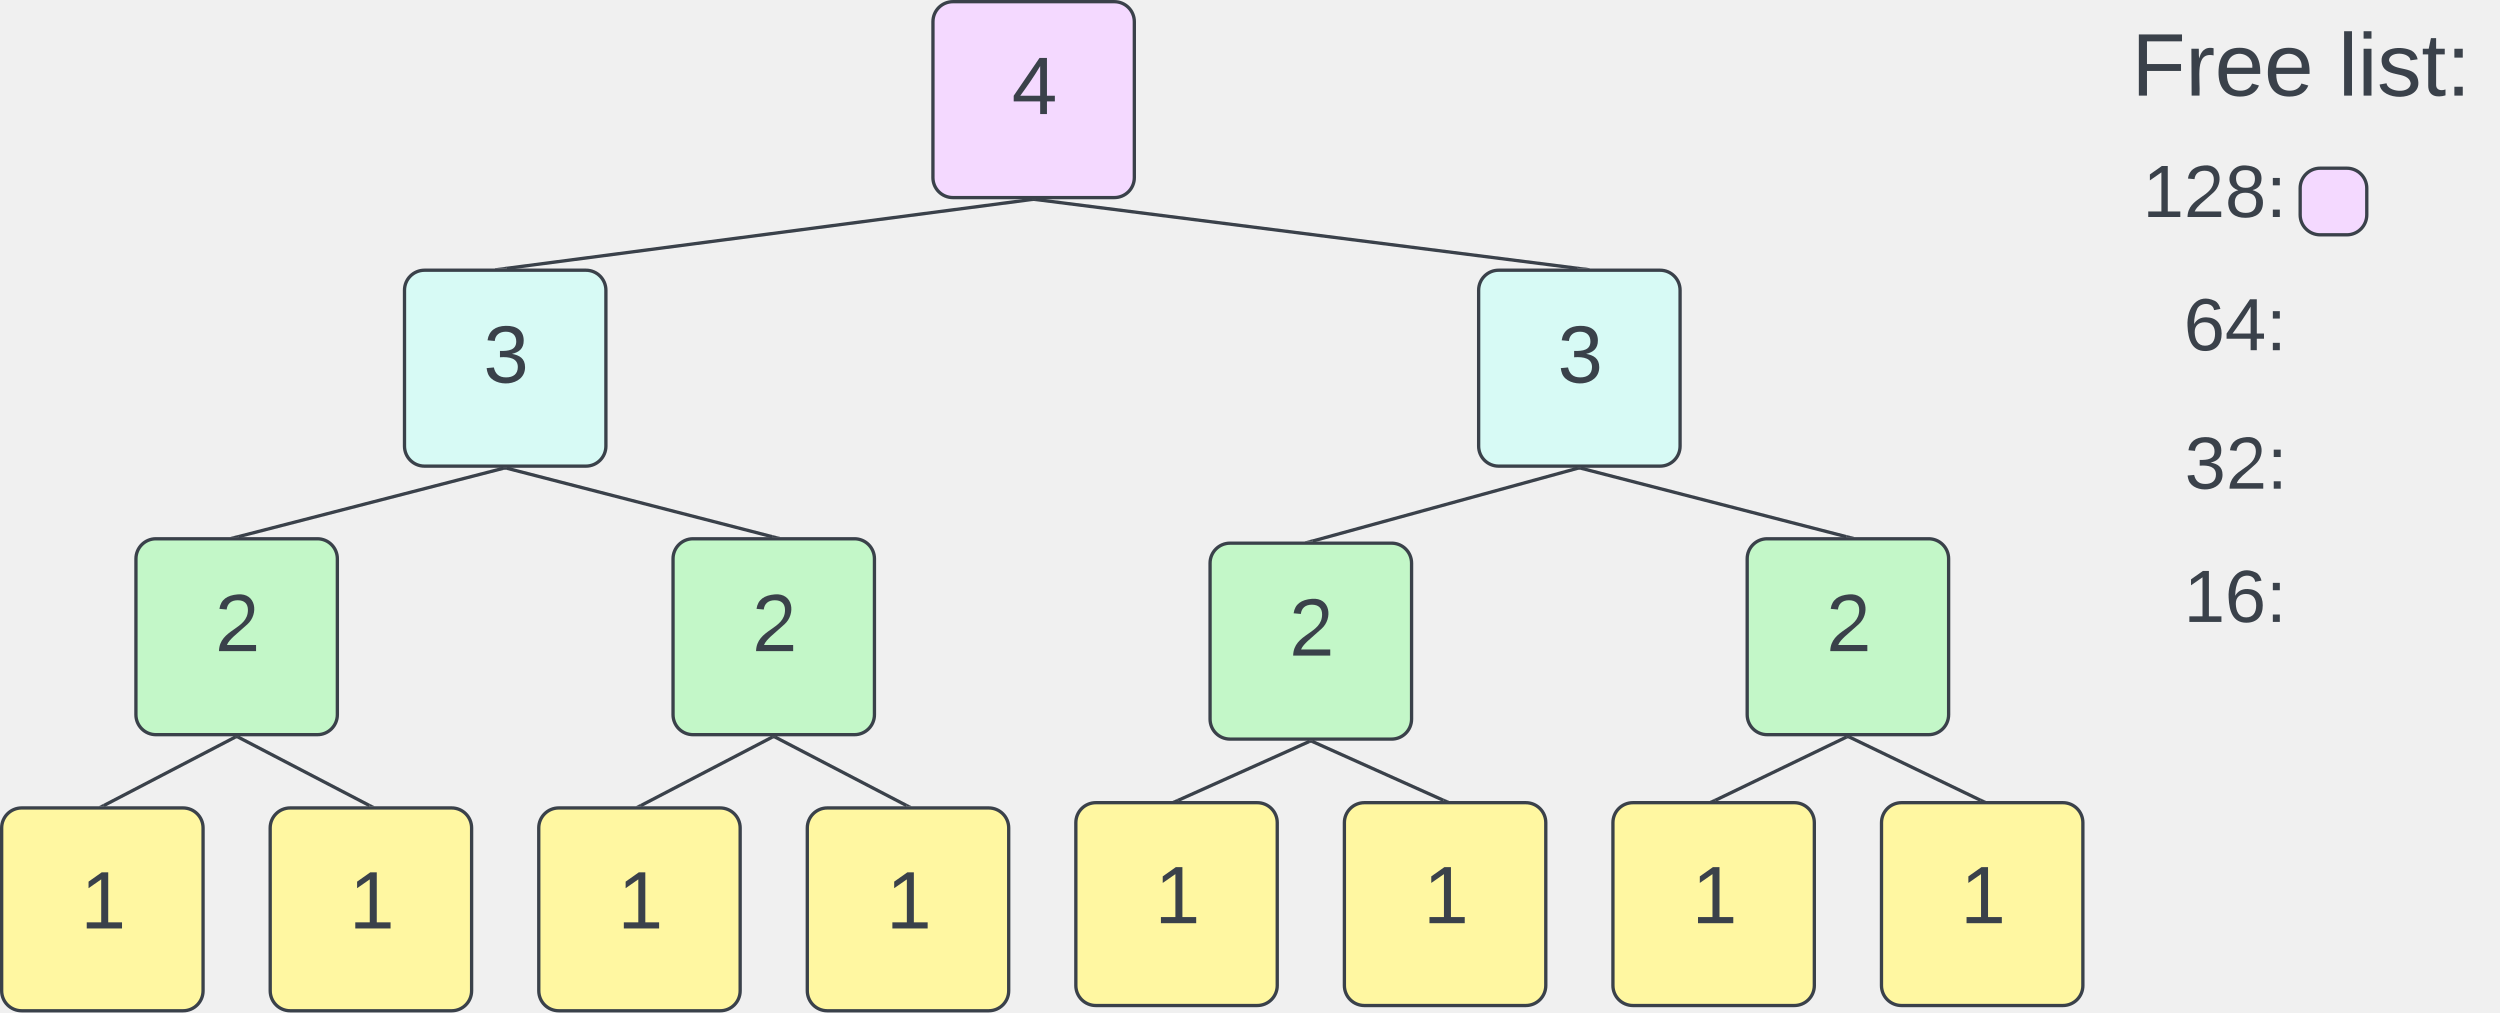
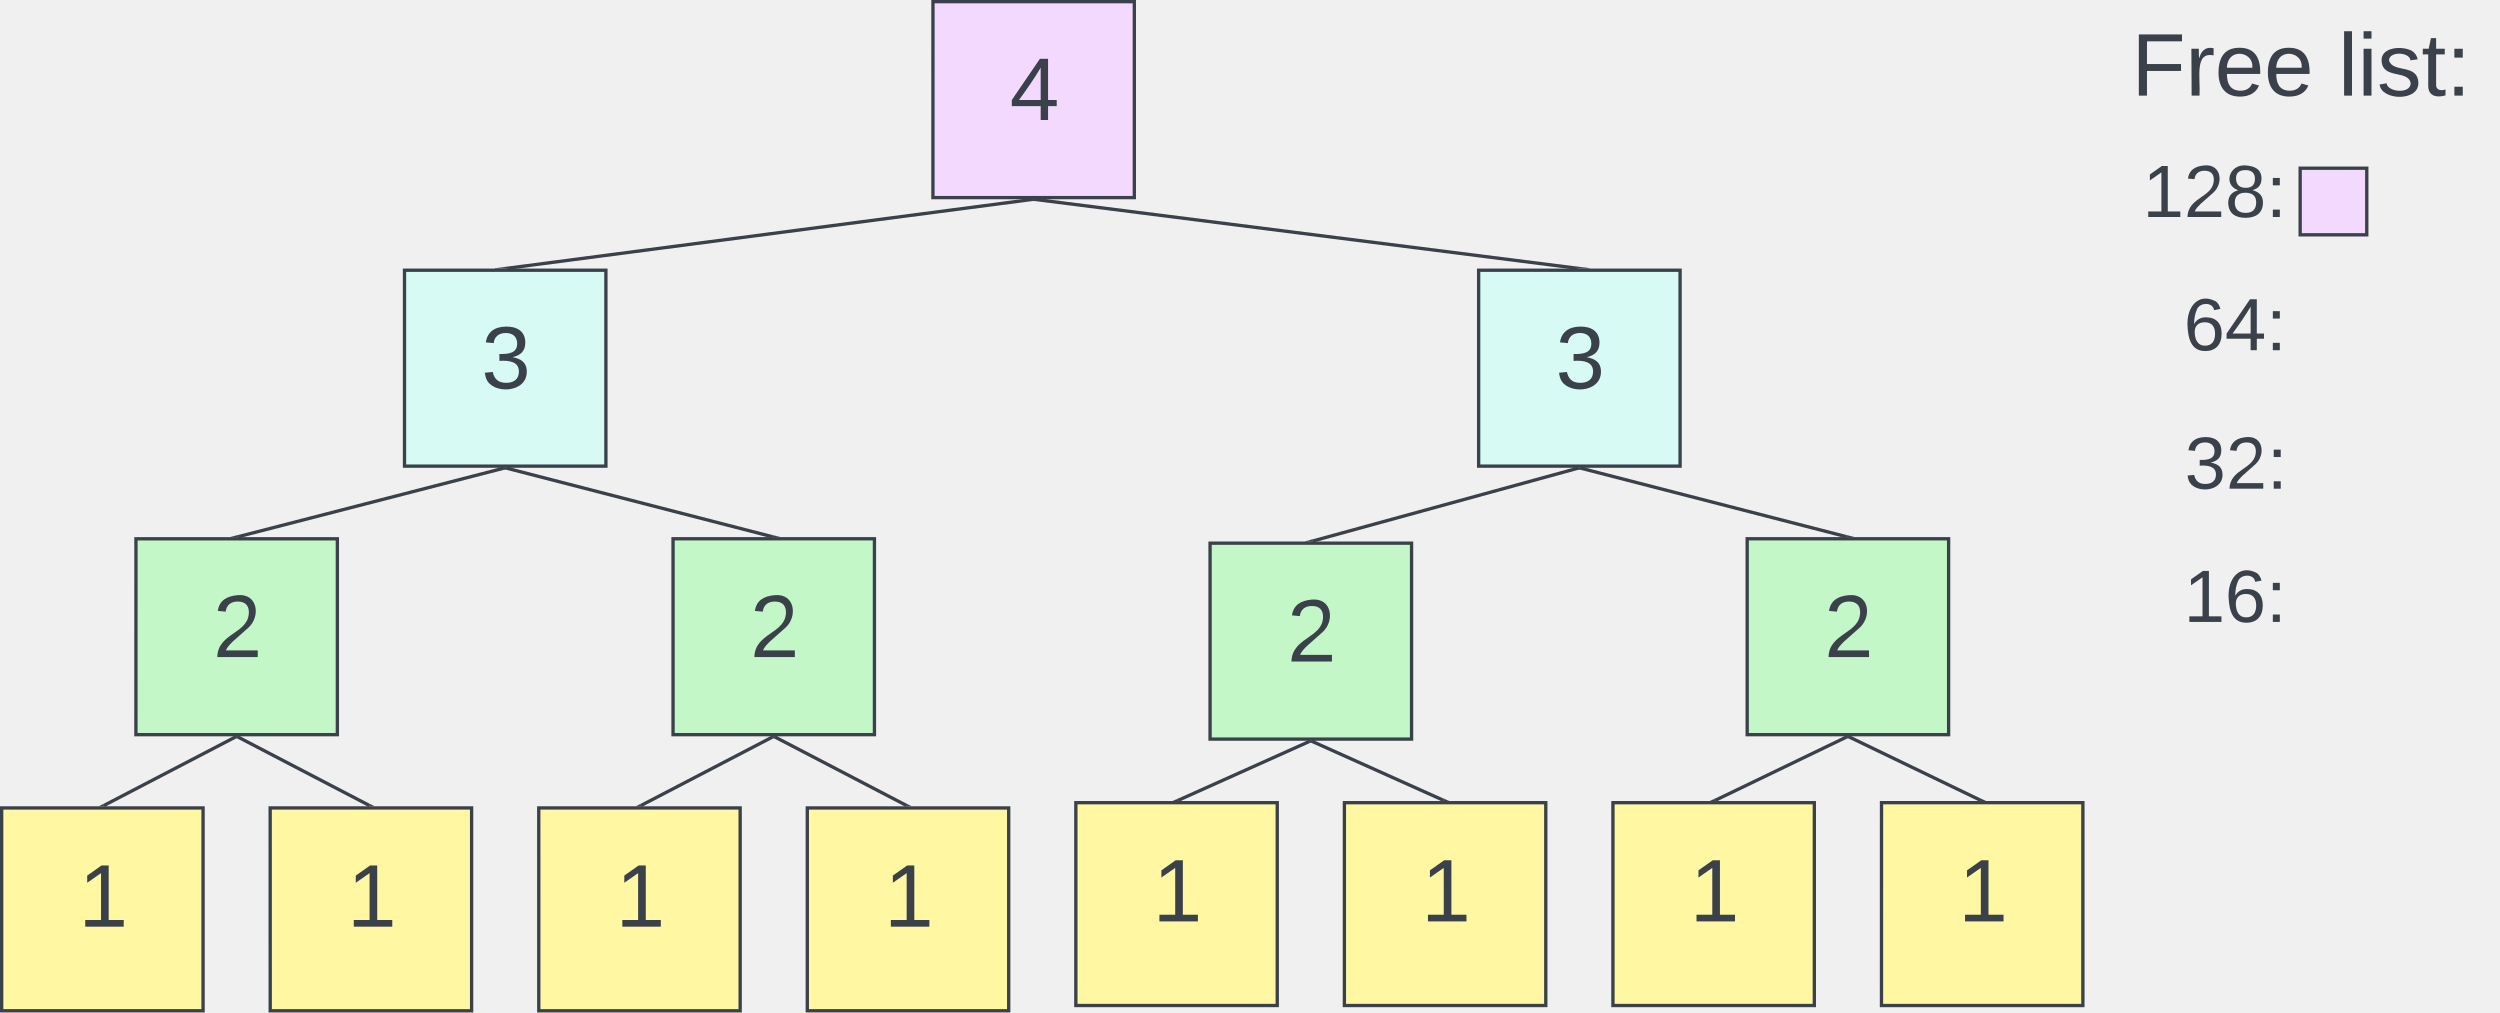
<svg xmlns="http://www.w3.org/2000/svg" xmlns:ns1="lucid" xmlns:xlink="http://www.w3.org/1999/xlink" width="750.62" height="303.99">
  <g transform="translate(-4796.98 766.4843)" ns1:page-tab-id="0_0">
-     <path d="M4837.8-598.72a6 6 0 0 1 6-6h48.47a6 6 0 0 1 6 6v46.82a6 6 0 0 1-6 6h-48.48a6 6 0 0 1-6-6z" stroke="#3a414a" fill="#c3f7c8" />
-     <use xlink:href="#a" transform="matrix(1,0,0,1,4849.795,-592.7244) translate(11.70988 21.74306)" />
-     <path d="M4797.48-517.9a6 6 0 0 1 6-6h48.47a6 6 0 0 1 6 6v48.9a6 6 0 0 1-6 6h-48.47a6 6 0 0 1-6-6z" stroke="#3a414a" fill="#fff7a1" />
-     <use xlink:href="#b" transform="matrix(1,0,0,1,4809.48,-511.9003) translate(11.70988 24.18056)" />
-     <path d="M4878.1-517.9a6 6 0 0 1 6-6h48.48a6 6 0 0 1 6 6v48.9a6 6 0 0 1-6 6h-48.47a6 6 0 0 1-6-6z" stroke="#3a414a" fill="#fff7a1" />
-     <use xlink:href="#b" transform="matrix(1,0,0,1,4890.11,-511.9003) translate(11.70988 24.18056)" />
-     <path d="M4958.74-517.9a6 6 0 0 1 6-6h48.47a6 6 0 0 1 6 6v48.9a6 6 0 0 1-6 6h-48.46a6 6 0 0 1-6-6z" stroke="#3a414a" fill="#fff7a1" />
-     <use xlink:href="#b" transform="matrix(1,0,0,1,4970.74,-511.9003) translate(11.70988 24.18056)" />
-     <path d="M5039.37-517.9a6 6 0 0 1 6-6h48.47a6 6 0 0 1 6 6v48.9a6 6 0 0 1-6 6h-48.47a6 6 0 0 1-6-6z" stroke="#3a414a" fill="#fff7a1" />
-     <use xlink:href="#b" transform="matrix(1,0,0,1,5051.37,-511.9003) translate(11.70988 24.18056)" />
-     <path d="M5120-519.48a6 6 0 0 1 6-6h48.47a6 6 0 0 1 6 6v48.9a6 6 0 0 1-6 6H5126a6 6 0 0 1-6-6z" stroke="#3a414a" fill="#fff7a1" />
-     <use xlink:href="#b" transform="matrix(1,0,0,1,5132,-513.4751) translate(11.70988 24.18056)" />
-     <path d="M5200.63-519.48a6 6 0 0 1 6-6h48.47a6 6 0 0 1 6 6v48.9a6 6 0 0 1-6 6h-48.47a6 6 0 0 1-6-6z" stroke="#3a414a" fill="#fff7a1" />
-     <use xlink:href="#b" transform="matrix(1,0,0,1,5212.63,-513.4751) translate(11.70988 24.18056)" />
-     <path d="M5281.26-519.48a6 6 0 0 1 6-6h48.47a6 6 0 0 1 6 6v48.9a6 6 0 0 1-6 6h-48.47a6 6 0 0 1-6-6z" stroke="#3a414a" fill="#fff7a1" />
-     <use xlink:href="#b" transform="matrix(1,0,0,1,5293.26,-513.4751) translate(11.70988 24.18056)" />
-     <path d="M5361.9-519.48a6 6 0 0 1 6-6h48.46a6 6 0 0 1 6 6v48.9a6 6 0 0 1-6 6h-48.47a6 6 0 0 1-6-6z" stroke="#3a414a" fill="#fff7a1" />
-     <use xlink:href="#b" transform="matrix(1,0,0,1,5373.89,-513.4751) translate(11.70988 24.18056)" />
-     <path d="M4999.06-598.72a6 6 0 0 1 6-6h48.47a6 6 0 0 1 6 6v46.82a6 6 0 0 1-6 6h-48.47a6 6 0 0 1-6-6z" stroke="#3a414a" fill="#c3f7c8" />
-     <use xlink:href="#a" transform="matrix(1,0,0,1,5011.055,-592.7244) translate(11.70988 21.74306)" />
-     <path d="M5160.3-597.4a6 6 0 0 1 6-6h48.5a6 6 0 0 1 6 6v46.83a6 6 0 0 1-6 6h-48.5a6 6 0 0 1-6-6z" stroke="#3a414a" fill="#c3f7c8" />
-     <use xlink:href="#a" transform="matrix(1,0,0,1,5172.315,-591.3911) translate(11.70988 21.74306)" />
-     <path d="M5321.57-598.72a6 6 0 0 1 6-6h48.48a6 6 0 0 1 6 6v46.82a6 6 0 0 1-6 6h-48.48a6 6 0 0 1-6-6z" stroke="#3a414a" fill="#c3f7c8" />
-     <use xlink:href="#a" transform="matrix(1,0,0,1,5333.575,-592.7244) translate(11.70988 21.74306)" />
-     <path d="M4918.43-679.35a6 6 0 0 1 6-6h48.47a6 6 0 0 1 6 6v46.82a6 6 0 0 1-6 6h-48.47a6 6 0 0 1-6-6z" stroke="#3a414a" fill="#d7faf5" />
-     <use xlink:href="#c" transform="matrix(1,0,0,1,4930.425,-673.3543) translate(11.70988 21.74306)" />
-     <path d="M5240.94-679.35a6 6 0 0 1 6-6h48.48a6 6 0 0 1 6 6v46.82a6 6 0 0 1-6 6h-48.48a6 6 0 0 1-6-6z" stroke="#3a414a" fill="#d7faf5" />
-     <use xlink:href="#c" transform="matrix(1,0,0,1,5252.945,-673.3543) translate(11.70988 21.74306)" />
-     <path d="M5077.1-759.98a6 6 0 0 1 6-6h48.46a6 6 0 0 1 6 6v46.82a6 6 0 0 1-6 6h-48.47a6 6 0 0 1-6-6z" stroke="#3a414a" fill="#f4d9ff" />
-     <use xlink:href="#d" transform="matrix(1,0,0,1,5089.09,-753.9843) translate(11.70988 21.74306)" />
+     <path d="M4837.8-604.72h60.47v58.82h-60.48z" stroke="#3a414a" fill="#c3f7c8" />
+     <use xlink:href="#a" transform="matrix(1,0,0,1,4849.795,-592.7244) translate(11.09259 23.52083)" />
+     <path d="M4797.48-523.9h60.47v60.9h-60.47z" stroke="#3a414a" fill="#fff7a1" />
+     <use xlink:href="#b" transform="matrix(1,0,0,1,4809.48,-511.9003) translate(11.09259 23.64583)" />
+     <path d="M4878.1-523.9h60.48v60.9h-60.47z" stroke="#3a414a" fill="#fff7a1" />
+     <use xlink:href="#b" transform="matrix(1,0,0,1,4890.11,-511.9003) translate(11.09259 23.64583)" />
+     <path d="M4958.74-523.9h60.47v60.9h-60.46z" stroke="#3a414a" fill="#fff7a1" />
+     <use xlink:href="#b" transform="matrix(1,0,0,1,4970.74,-511.9003) translate(11.09259 23.64583)" />
+     <path d="M5039.37-523.9h60.47v60.9h-60.47z" stroke="#3a414a" fill="#fff7a1" />
+     <use xlink:href="#b" transform="matrix(1,0,0,1,5051.37,-511.9003) translate(11.09259 23.64583)" />
+     <path d="M5120-525.48h60.47v60.9H5120z" stroke="#3a414a" fill="#fff7a1" />
+     <use xlink:href="#b" transform="matrix(1,0,0,1,5132,-513.4751) translate(11.09259 23.64583)" />
+     <path d="M5200.63-525.48h60.47v60.9h-60.47z" stroke="#3a414a" fill="#fff7a1" />
+     <use xlink:href="#b" transform="matrix(1,0,0,1,5212.63,-513.4751) translate(11.09259 23.64583)" />
+     <path d="M5281.26-525.48h60.47v60.9h-60.47z" stroke="#3a414a" fill="#fff7a1" />
+     <use xlink:href="#b" transform="matrix(1,0,0,1,5293.26,-513.4751) translate(11.09259 23.64583)" />
+     <path d="M5361.9-525.48h60.46v60.9h-60.47z" stroke="#3a414a" fill="#fff7a1" />
+     <use xlink:href="#b" transform="matrix(1,0,0,1,5373.89,-513.4751) translate(11.09259 23.64583)" />
+     <path d="M4999.06-604.72h60.47v58.82h-60.47z" stroke="#3a414a" fill="#c3f7c8" />
+     <use xlink:href="#a" transform="matrix(1,0,0,1,5011.055,-592.7244) translate(11.09259 23.52083)" />
+     <path d="M5160.3-603.4h60.5v58.83h-60.5z" stroke="#3a414a" fill="#c3f7c8" />
+     <use xlink:href="#a" transform="matrix(1,0,0,1,5172.315,-591.3911) translate(11.09259 23.52083)" />
+     <path d="M5321.57-604.72h60.48v58.82h-60.48z" stroke="#3a414a" fill="#c3f7c8" />
+     <use xlink:href="#a" transform="matrix(1,0,0,1,5333.575,-592.7244) translate(11.09259 23.52083)" />
+     <path d="M4918.43-685.35h60.47v58.82h-60.47z" stroke="#3a414a" fill="#d7faf5" />
+     <use xlink:href="#c" transform="matrix(1,0,0,1,4930.425,-673.3543) translate(11.09259 23.52083)" />
+     <path d="M5240.94-685.35h60.48v58.82h-60.48z" stroke="#3a414a" fill="#d7faf5" />
+     <use xlink:href="#c" transform="matrix(1,0,0,1,5252.945,-673.3543) translate(11.09259 23.52083)" />
+     <path d="M5077.1-765.98h60.46v58.82h-60.47z" stroke="#3a414a" fill="#f4d9ff" />
+     <use xlink:href="#d" transform="matrix(1,0,0,1,5089.09,-753.9843) translate(11.09259 23.52083)" />
    <path d="M4867.6-545.17l-39.44 20.54" stroke="#3a414a" fill="none" />
    <path d="M4867.8-544.74l-.35-.66h1.6zM4828.3-524.4h-1.6l1.25-.66z" stroke="#3a414a" stroke-width=".05" fill="#3a414a" />
    <path d="M4868.48-545.17l39.42 20.54" stroke="#3a414a" fill="none" />
    <path d="M4868.27-544.74l-1.27-.66h1.6zM4909.38-524.4h-1.6l.33-.66z" stroke="#3a414a" stroke-width=".05" fill="#3a414a" />
    <path d="M5028.85-545.17l-39.43 20.54" stroke="#3a414a" fill="none" />
    <path d="M5029.06-544.74l-.35-.66h1.62zM4989.56-524.4h-1.6l1.25-.66z" stroke="#3a414a" stroke-width=".05" fill="#3a414a" />
    <path d="M5029.73-545.17l39.43 20.54" stroke="#3a414a" fill="none" />
    <path d="M5029.53-544.74l-1.27-.66h1.6zM5070.63-524.4h-1.6l.34-.66z" stroke="#3a414a" stroke-width=".05" fill="#3a414a" />
    <path d="M5190.1-543.86l-39.4 17.68" stroke="#3a414a" fill="none" />
    <path d="M5190.28-543.42l-.3-.65h1.73zM5150.8-525.98h-1.72l1.43-.64z" stroke="#3a414a" stroke-width=".05" fill="#3a414a" />
    <path d="M5191-543.86l39.4 17.68" stroke="#3a414a" fill="none" />
    <path d="M5190.82-543.42l-1.43-.65h1.7zM5232.03-525.98h-1.73l.3-.64z" stroke="#3a414a" stroke-width=".05" fill="#3a414a" />
    <path d="M5351.36-545.18l-39.4 19" stroke="#3a414a" fill="none" />
    <path d="M5351.56-544.75l-.32-.65h1.66zM5312.06-525.98h-1.66l1.35-.65z" stroke="#3a414a" stroke-width=".05" fill="#3a414a" />
    <path d="M5352.26-545.18l39.42 19" stroke="#3a414a" fill="none" />
    <path d="M5352.07-544.75l-1.35-.65h1.66zM5393.22-525.98h-1.66l.3-.65z" stroke="#3a414a" stroke-width=".05" fill="#3a414a" />
    <path d="M4948.18-625.9l-79.66 20.55" stroke="#3a414a" fill="none" />
    <path d="M4948.28-625.44l-.15-.6h2.43zM4868.56-605.22h-2.43l2.28-.6z" stroke="#3a414a" stroke-width=".05" fill="#3a414a" />
    <path d="M4949.15-625.9l79.66 20.55" stroke="#3a414a" fill="none" />
    <path d="M4949.04-625.44l-2.28-.6h2.43zM5031.2-605.22h-2.44l.15-.6z" stroke="#3a414a" stroke-width=".05" fill="#3a414a" />
    <path d="M5270.7-625.9l-79.67 21.88" stroke="#3a414a" fill="none" />
    <path d="M5270.8-625.44l-.15-.6h2.33zM5191.08-603.9h-2.32l2.16-.6z" stroke="#3a414a" stroke-width=".05" fill="#3a414a" />
    <path d="M5271.66-625.9l79.67 20.55" stroke="#3a414a" fill="none" />
    <path d="M5271.56-625.44l-2.28-.6h2.43zM5353.7-605.22h-2.42l.15-.6z" stroke="#3a414a" stroke-width=".05" fill="#3a414a" />
    <path d="M5106.83-706.6l-157.67 20.68" stroke="#3a414a" fill="none" />
    <path d="M5110.36-706.58l-3.48.46-.07-.54h3.55zM4949.18-685.85h-3.54l-.02-.08 3.5-.46z" stroke="#3a414a" stroke-width=".05" fill="#3a414a" />
    <path d="M5107.82-706.6l162.87 20.68" stroke="#3a414a" fill="none" />
    <path d="M5107.77-706.12l-3.48-.45v-.1h3.54zM5274.22-685.95l-.02.1h-3.54l.07-.54z" stroke="#3a414a" stroke-width=".05" fill="#3a414a" />
-     <path d="M5427.4-759.98a6 6 0 0 1 6-6h108.2a6 6 0 0 1 6 6v28a6 6 0 0 1-6 6h-108.2a6 6 0 0 1-6-6z" stroke="#000" stroke-opacity="0" fill="#fff" fill-opacity="0" />
+     <path d="M5427.4-765.98h120.2v40h-120.2z" stroke="#000" stroke-opacity="0" fill="#fff" fill-opacity="0" />
    <use xlink:href="#e" transform="matrix(1,0,0,1,5432.402,-760.9843) translate(4.537037 23.20833)" />
    <use xlink:href="#f" transform="matrix(1,0,0,1,5432.402,-760.9843) translate(66.61111 23.20833)" />
-     <path d="M5427.53-679.98a6 6 0 0 1 6-6h48.07a6 6 0 0 1 6 6v28a6 6 0 0 1-6 6h-48.07a6 6 0 0 1-6-6z" stroke="#000" stroke-opacity="0" fill="#fff" fill-opacity="0" />
+     <path d="M5427.53-685.98h60.07v40h-60.07z" stroke="#000" stroke-opacity="0" fill="#fff" fill-opacity="0" />
    <use xlink:href="#g" transform="matrix(1,0,0,1,5432.529,-680.9843) translate(20.1358 19.65278)" />
-     <path d="M5427.8-638.4a6 6 0 0 1 6-6h48.07a6 6 0 0 1 6 6v28a6 6 0 0 1-6 6h-48.07a6 6 0 0 1-6-6z" stroke="#000" stroke-opacity="0" fill="#fff" fill-opacity="0" />
+     <path d="M5427.8-644.4h60.07v40h-60.07z" stroke="#000" stroke-opacity="0" fill="#fff" fill-opacity="0" />
    <use xlink:href="#h" transform="matrix(1,0,0,1,5432.799,-639.4094) translate(20.1358 19.65278)" />
-     <path d="M5427.53-598.4a6 6 0 0 1 6-6h48.07a6 6 0 0 1 6 6v28a6 6 0 0 1-6 6h-48.07a6 6 0 0 1-6-6z" stroke="#000" stroke-opacity="0" fill="#fff" fill-opacity="0" />
+     <path d="M5427.53-604.4h60.07v40h-60.07z" stroke="#000" stroke-opacity="0" fill="#fff" fill-opacity="0" />
    <use xlink:href="#i" transform="matrix(1,0,0,1,5432.529,-599.4094) translate(20.1358 19.65278)" />
-     <path d="M5487.6-709.98a6 6 0 0 1 6-6h8a6 6 0 0 1 6 6v8a6 6 0 0 1-6 6h-8a6 6 0 0 1-6-6z" stroke="#3a414a" fill="#f4d9ff" />
-     <path d="M5427.53-719.98a6 6 0 0 1 6-6h48.07a6 6 0 0 1 6 6v28a6 6 0 0 1-6 6h-48.07a6 6 0 0 1-6-6z" stroke="#000" stroke-opacity="0" fill="#fff" fill-opacity="0" />
+     <path d="M5487.6-715.98h20v20h-20z" stroke="#3a414a" fill="#f4d9ff" />
+     <path d="M5427.53-725.98h60.07v40h-60.07z" stroke="#000" stroke-opacity="0" fill="#fff" fill-opacity="0" />
    <use xlink:href="#j" transform="matrix(1,0,0,1,5432.529,-720.9843) translate(7.790123 19.65278)" />
    <defs>
      <path fill="#3a414a" d="M101-251c82-7 93 87 43 132L82-64C71-53 59-42 53-27h129V0H18c2-99 128-94 128-182 0-28-16-43-45-43s-46 15-49 41l-32-3c6-41 34-60 81-64" id="k" />
-       <use transform="matrix(0.06790123,0,0,0.06790123,0,0)" xlink:href="#k" id="a" />
+       <use transform="matrix(0.07407407,0,0,0.07407407,0,0)" xlink:href="#k" id="a" />
      <path fill="#3a414a" d="M27 0v-27h64v-190l-56 39v-29l58-41h29v221h61V0H27" id="l" />
-       <use transform="matrix(0.06790123,0,0,0.06790123,0,0)" xlink:href="#l" id="b" />
+       <use transform="matrix(0.07407407,0,0,0.07407407,0,0)" xlink:href="#l" id="b" />
      <path fill="#3a414a" d="M126-127c33 6 58 20 58 59 0 88-139 92-164 29-3-8-5-16-6-25l32-3c6 27 21 44 54 44 32 0 52-15 52-46 0-38-36-46-79-43v-28c39 1 72-4 72-42 0-27-17-43-46-43-28 0-47 15-49 41l-32-3c6-42 35-63 81-64 48-1 79 21 79 65 0 36-21 52-52 59" id="m" />
-       <use transform="matrix(0.06790123,0,0,0.06790123,0,0)" xlink:href="#m" id="c" />
+       <use transform="matrix(0.07407407,0,0,0.07407407,0,0)" xlink:href="#m" id="c" />
      <path fill="#3a414a" d="M155-56V0h-30v-56H8v-25l114-167h33v167h35v25h-35zm-30-156c-27 46-58 90-88 131h88v-131" id="n" />
-       <use transform="matrix(0.06790123,0,0,0.06790123,0,0)" xlink:href="#n" id="d" />
+       <use transform="matrix(0.07407407,0,0,0.07407407,0,0)" xlink:href="#n" id="d" />
      <path fill="#3a414a" d="M63-220v92h138v28H63V0H30v-248h175v28H63" id="o" />
      <path fill="#3a414a" d="M114-163C36-179 61-72 57 0H25l-1-190h30c1 12-1 29 2 39 6-27 23-49 58-41v29" id="p" />
      <path fill="#3a414a" d="M100-194c63 0 86 42 84 106H49c0 40 14 67 53 68 26 1 43-12 49-29l28 8c-11 28-37 45-77 45C44 4 14-33 15-96c1-61 26-98 85-98zm52 81c6-60-76-77-97-28-3 7-6 17-6 28h103" id="q" />
      <g id="e">
        <use transform="matrix(0.07407407,0,0,0.07407407,0,0)" xlink:href="#o" />
        <use transform="matrix(0.07407407,0,0,0.07407407,16.22222,0)" xlink:href="#p" />
        <use transform="matrix(0.07407407,0,0,0.07407407,25.03704,0)" xlink:href="#q" />
        <use transform="matrix(0.07407407,0,0,0.07407407,39.85185,0)" xlink:href="#q" />
      </g>
      <path fill="#3a414a" d="M24 0v-261h32V0H24" id="r" />
      <path fill="#3a414a" d="M24-231v-30h32v30H24zM24 0v-190h32V0H24" id="s" />
      <path fill="#3a414a" d="M135-143c-3-34-86-38-87 0 15 53 115 12 119 90S17 21 10-45l28-5c4 36 97 45 98 0-10-56-113-15-118-90-4-57 82-63 122-42 12 7 21 19 24 35" id="t" />
      <path fill="#3a414a" d="M59-47c-2 24 18 29 38 22v24C64 9 27 4 27-40v-127H5v-23h24l9-43h21v43h35v23H59v120" id="u" />
      <path fill="#3a414a" d="M33-154v-36h34v36H33zM33 0v-36h34V0H33" id="v" />
      <g id="f">
        <use transform="matrix(0.07407407,0,0,0.07407407,0,0)" xlink:href="#r" />
        <use transform="matrix(0.07407407,0,0,0.07407407,5.851852,0)" xlink:href="#s" />
        <use transform="matrix(0.07407407,0,0,0.07407407,11.7037,0)" xlink:href="#t" />
        <use transform="matrix(0.07407407,0,0,0.07407407,25.03704,0)" xlink:href="#u" />
        <use transform="matrix(0.07407407,0,0,0.07407407,32.44444,0)" xlink:href="#v" />
      </g>
      <path fill="#3a414a" d="M110-160c48 1 74 30 74 79 0 53-28 85-80 85-65 0-83-55-86-122-5-90 50-162 133-122 14 7 22 21 27 39l-31 6c-5-40-67-38-82-6-9 19-15 44-15 74 11-20 30-34 60-33zm-7 138c34 0 49-23 49-58s-16-56-50-56c-29 0-50 16-49 49 1 36 15 65 50 65" id="w" />
      <g id="g">
        <use transform="matrix(0.0617284,0,0,0.0617284,0,0)" xlink:href="#w" />
        <use transform="matrix(0.0617284,0,0,0.0617284,12.34568,0)" xlink:href="#n" />
        <use transform="matrix(0.0617284,0,0,0.0617284,24.69136,0)" xlink:href="#v" />
      </g>
      <g id="h">
        <use transform="matrix(0.0617284,0,0,0.0617284,0,0)" xlink:href="#m" />
        <use transform="matrix(0.0617284,0,0,0.0617284,12.34568,0)" xlink:href="#k" />
        <use transform="matrix(0.0617284,0,0,0.0617284,24.69136,0)" xlink:href="#v" />
      </g>
      <g id="i">
        <use transform="matrix(0.0617284,0,0,0.0617284,0,0)" xlink:href="#l" />
        <use transform="matrix(0.0617284,0,0,0.0617284,12.34568,0)" xlink:href="#w" />
        <use transform="matrix(0.0617284,0,0,0.0617284,24.69136,0)" xlink:href="#v" />
      </g>
      <path fill="#3a414a" d="M134-131c28 9 52 24 51 62-1 50-34 73-85 73S17-19 16-69c0-36 21-54 49-61-75-25-45-126 34-121 46 3 78 18 79 63 0 33-17 51-44 57zm-34-11c31 1 46-15 46-44 0-28-17-43-47-42-29 0-46 13-45 42 1 28 16 44 46 44zm1 122c35 0 51-18 51-52 0-30-18-46-53-46-33 0-51 17-51 47 0 34 19 51 53 51" id="x" />
      <g id="j">
        <use transform="matrix(0.0617284,0,0,0.0617284,0,0)" xlink:href="#l" />
        <use transform="matrix(0.0617284,0,0,0.0617284,12.34568,0)" xlink:href="#k" />
        <use transform="matrix(0.0617284,0,0,0.0617284,24.69136,0)" xlink:href="#x" />
        <use transform="matrix(0.0617284,0,0,0.0617284,37.03704,0)" xlink:href="#v" />
      </g>
    </defs>
  </g>
</svg>
